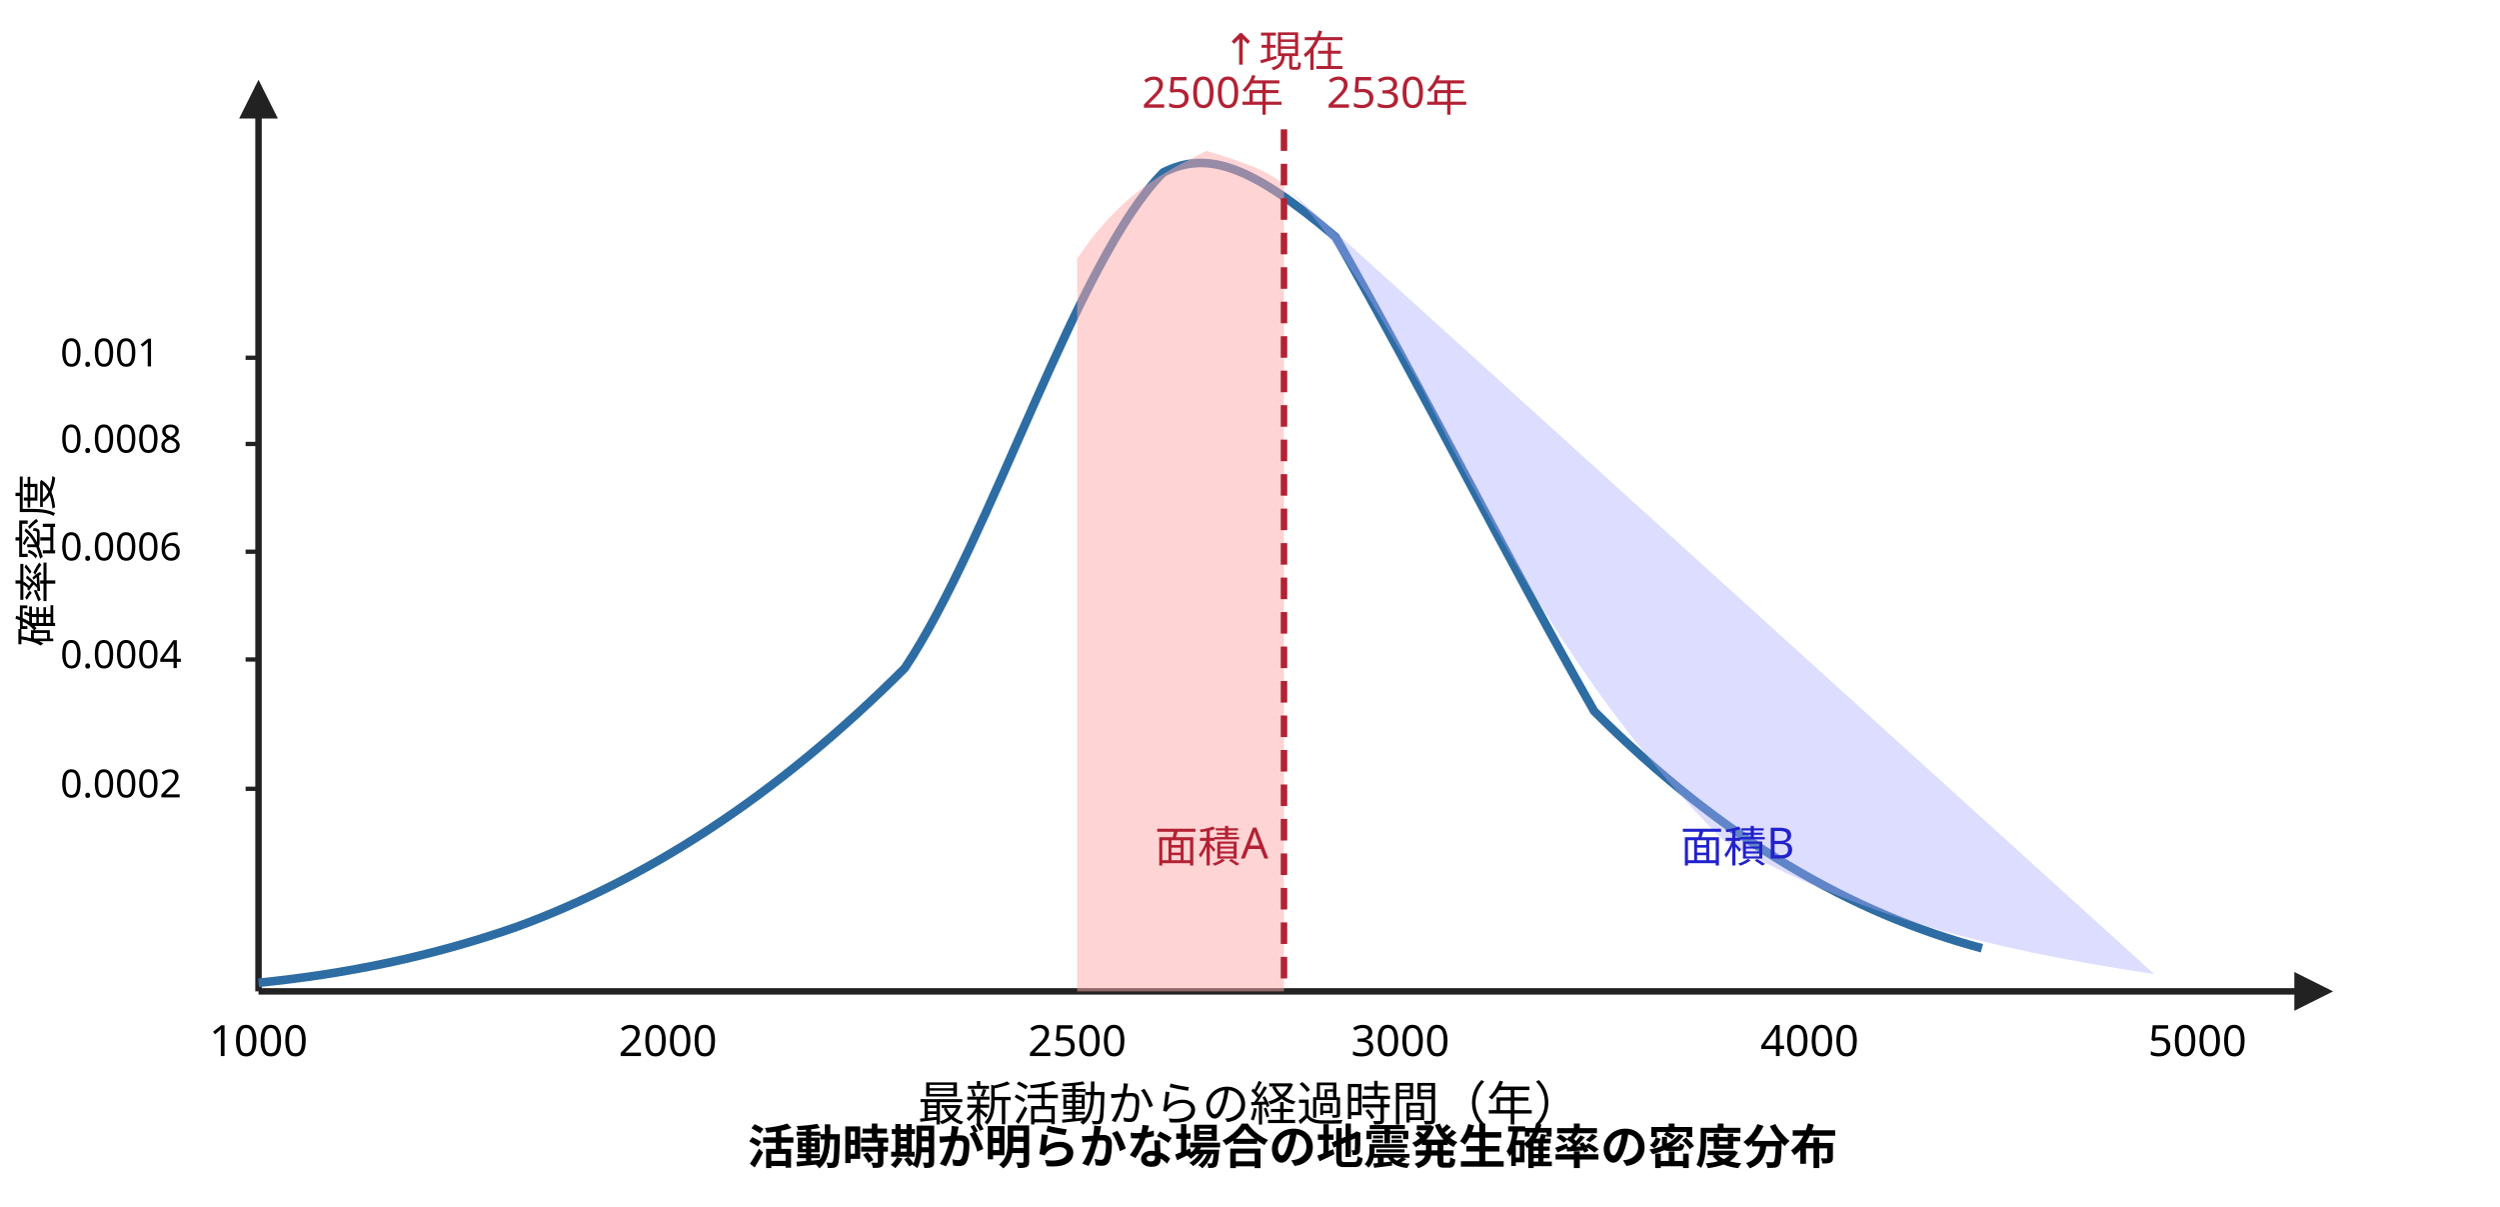
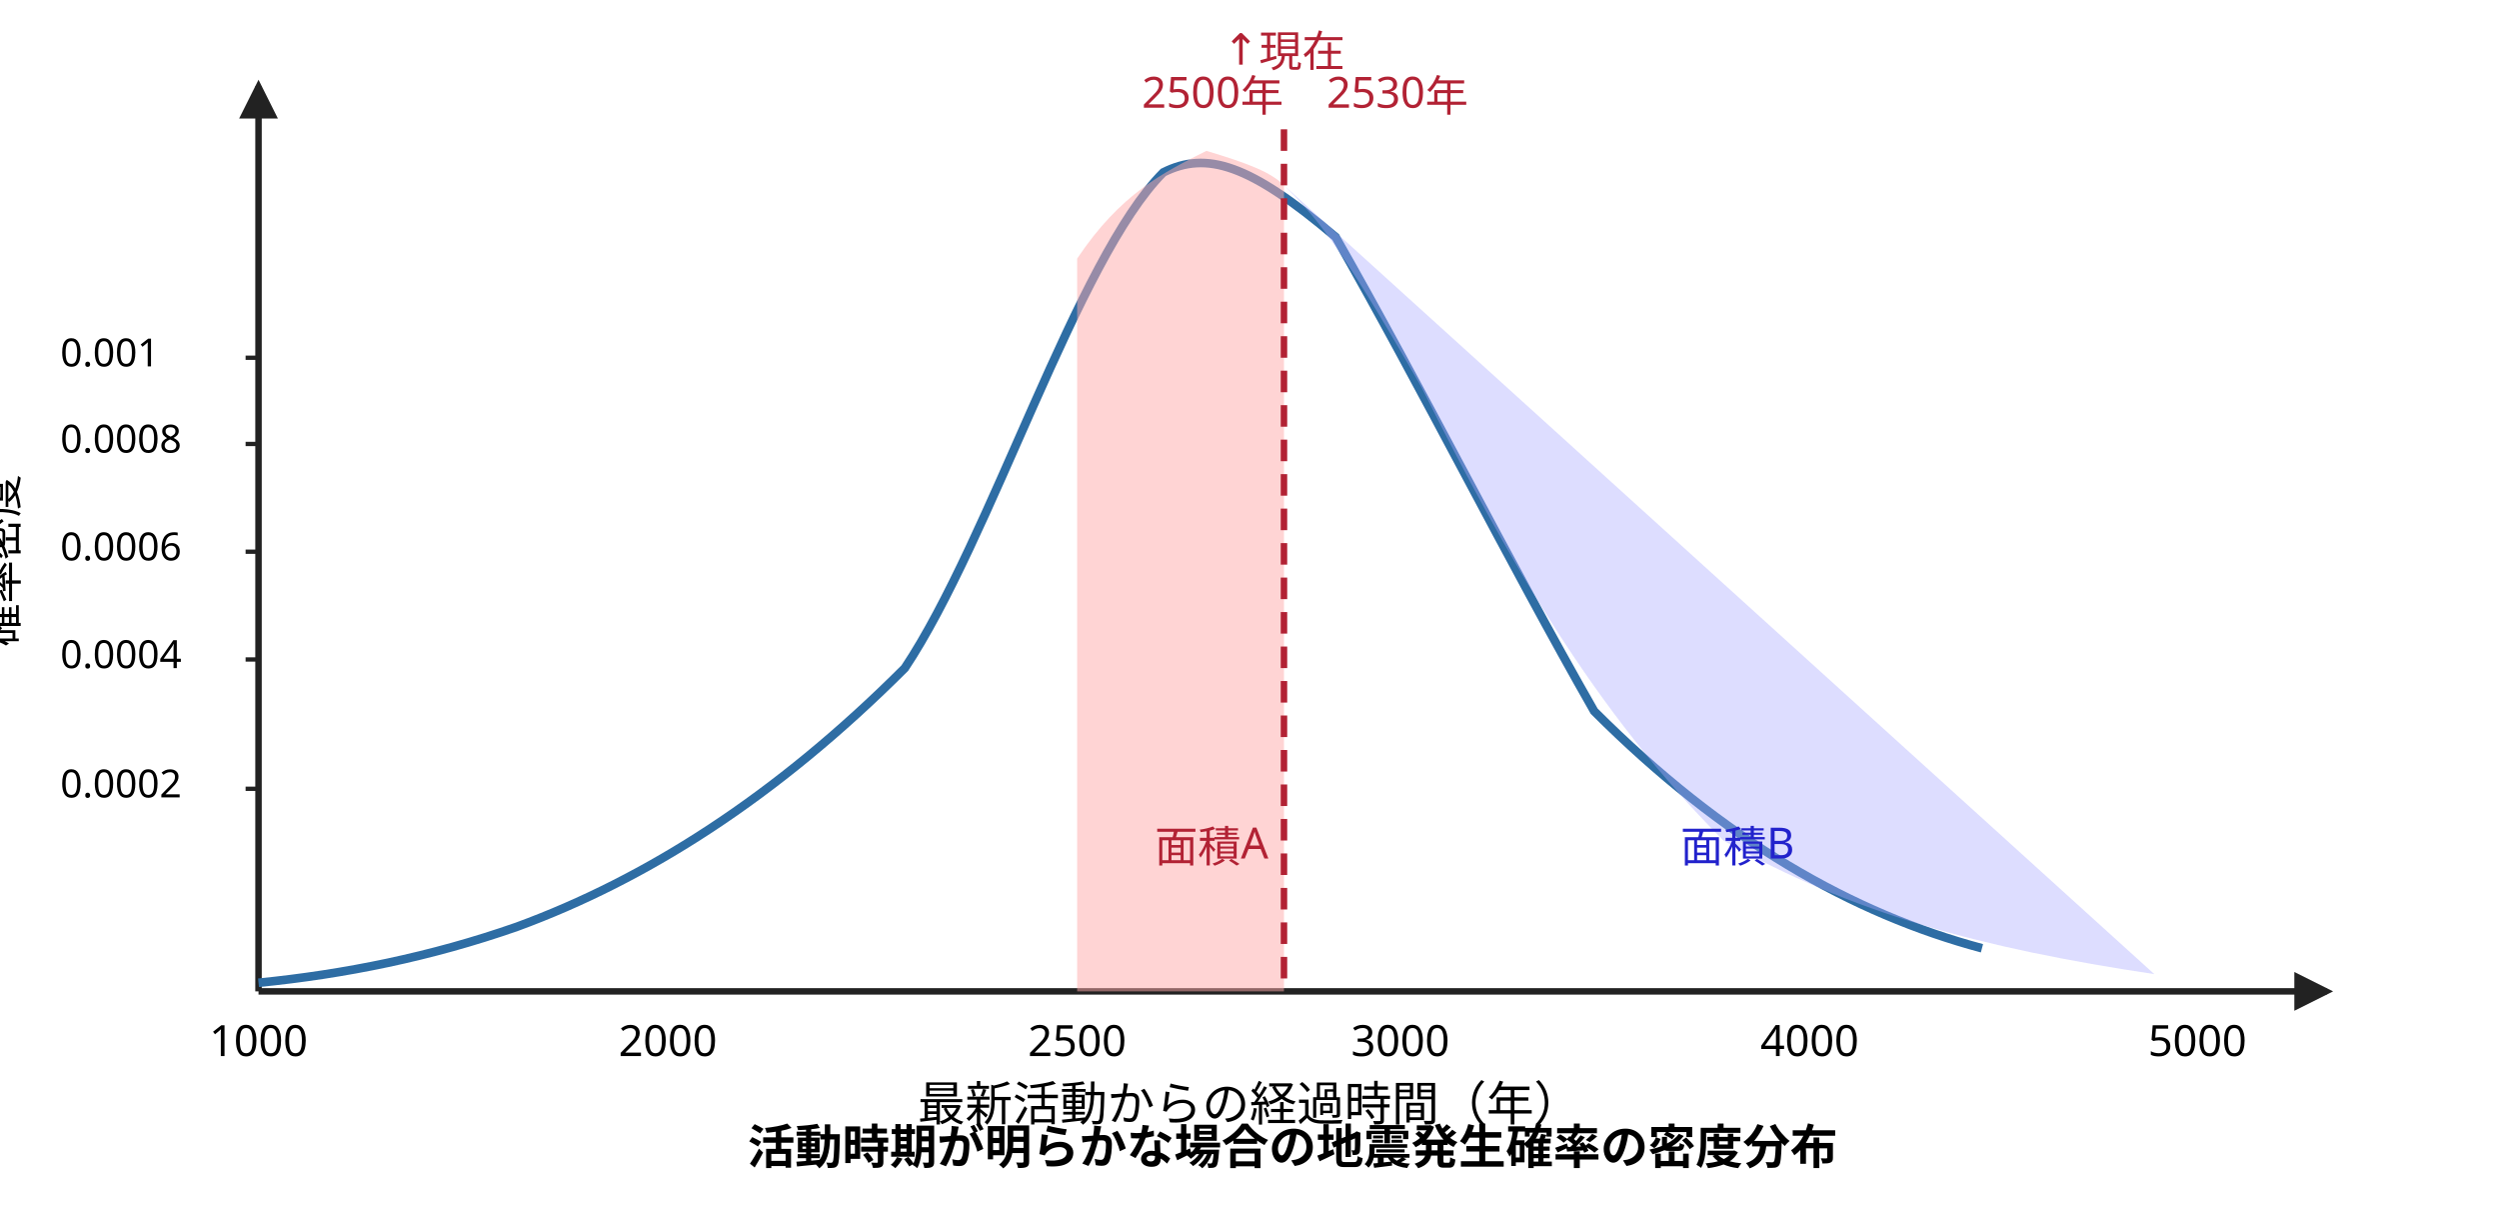
<svg xmlns="http://www.w3.org/2000/svg" width="580" height="280" viewBox="0 0 580 280" font-family="sans-serif" font-size="11" style="max-width:580px;width:100%" role="img" aria-label="BPT分布による地震発生確率（活動時期が明らかな場合）">
  <defs>
    <marker id="arq" markerWidth="6" markerHeight="6" refX="5" refY="3" orient="auto">
      <path d="M0,0 L0,6 L6,3 z" fill="#222" />
    </marker>
  </defs>
  <line x1="60" y1="230" x2="540" y2="230" stroke="#222" stroke-width="1.5" marker-end="url(#arq)" />
  <line x1="60" y1="230" x2="60" y2="20" stroke="#222" stroke-width="1.5" marker-end="url(#arq)" />
-   <text x="12" y="130" font-size="10" transform="rotate(-90,12,130)" text-anchor="middle">確率密度</text>
+   <text x="4" y="130" font-size="10" transform="rotate(-90,4,130)" text-anchor="middle">確率密度</text>
  <text x="14" y="85" font-size="9">0.001</text>
  <text x="14" y="105" font-size="9">0.0008</text>
  <text x="14" y="130" font-size="9">0.0006</text>
  <text x="14" y="155" font-size="9">0.0004</text>
  <text x="14" y="185" font-size="9">0.0002</text>
  <line x1="57" y1="83" x2="60" y2="83" stroke="#222" />
  <line x1="57" y1="103" x2="60" y2="103" stroke="#222" />
  <line x1="57" y1="128" x2="60" y2="128" stroke="#222" />
  <line x1="57" y1="153" x2="60" y2="153" stroke="#222" />
  <line x1="57" y1="183" x2="60" y2="183" stroke="#222" />
  <text x="60" y="245" text-anchor="middle" font-size="10">1000</text>
  <text x="155" y="245" text-anchor="middle" font-size="10">2000</text>
  <text x="250" y="245" text-anchor="middle" font-size="10">2500</text>
  <text x="325" y="245" text-anchor="middle" font-size="10">3000</text>
  <text x="420" y="245" text-anchor="middle" font-size="10">4000</text>
  <text x="510" y="245" text-anchor="middle" font-size="10">5000</text>
  <text x="290" y="260" text-anchor="middle" font-size="11">最新活動からの経過時間（年）</text>
  <path d="M 60,228 C 80,226 100,222 120,215 150,204 180,185 210,155 230,125 250,60 270,40 280,35 290,38 310,55 330,90 350,130 370,165 400,195 430,212 460,220 500,226 530,228" fill="none" stroke="#2e6da4" stroke-width="2" />
  <path d="M 250,60 C 260,45 270,40 280,35 290,38 295,40 298,43 L 298,230 L 250,230 Z" fill="#ffaaaa" fill-opacity="0.5" stroke="none" />
  <text x="268" y="200" font-size="10" fill="#b22234">面積A</text>
  <path d="M 298,43 C 305,50 310,55 330,90 350,130 370,165 400,195 430,212 460,220 500,226 530,228 L 530,230 L 298,230 Z" fill="#aaaaff" fill-opacity="0.4" stroke="none" />
  <text x="390" y="200" font-size="10" fill="#2222cc">面積B</text>
  <line x1="298" y1="30" x2="298" y2="230" stroke="#b22234" stroke-width="1.5" stroke-dasharray="5,3" />
  <text x="265" y="25" font-size="10" fill="#b22234">2500年　2530年</text>
  <text x="298" y="15" text-anchor="middle" font-size="10" fill="#b22234">↑現在</text>
  <text x="300" y="270" text-anchor="middle" font-size="11" font-weight="bold">活動時期が明らかな場合の地震発生確率の密度分布</text>
</svg>
